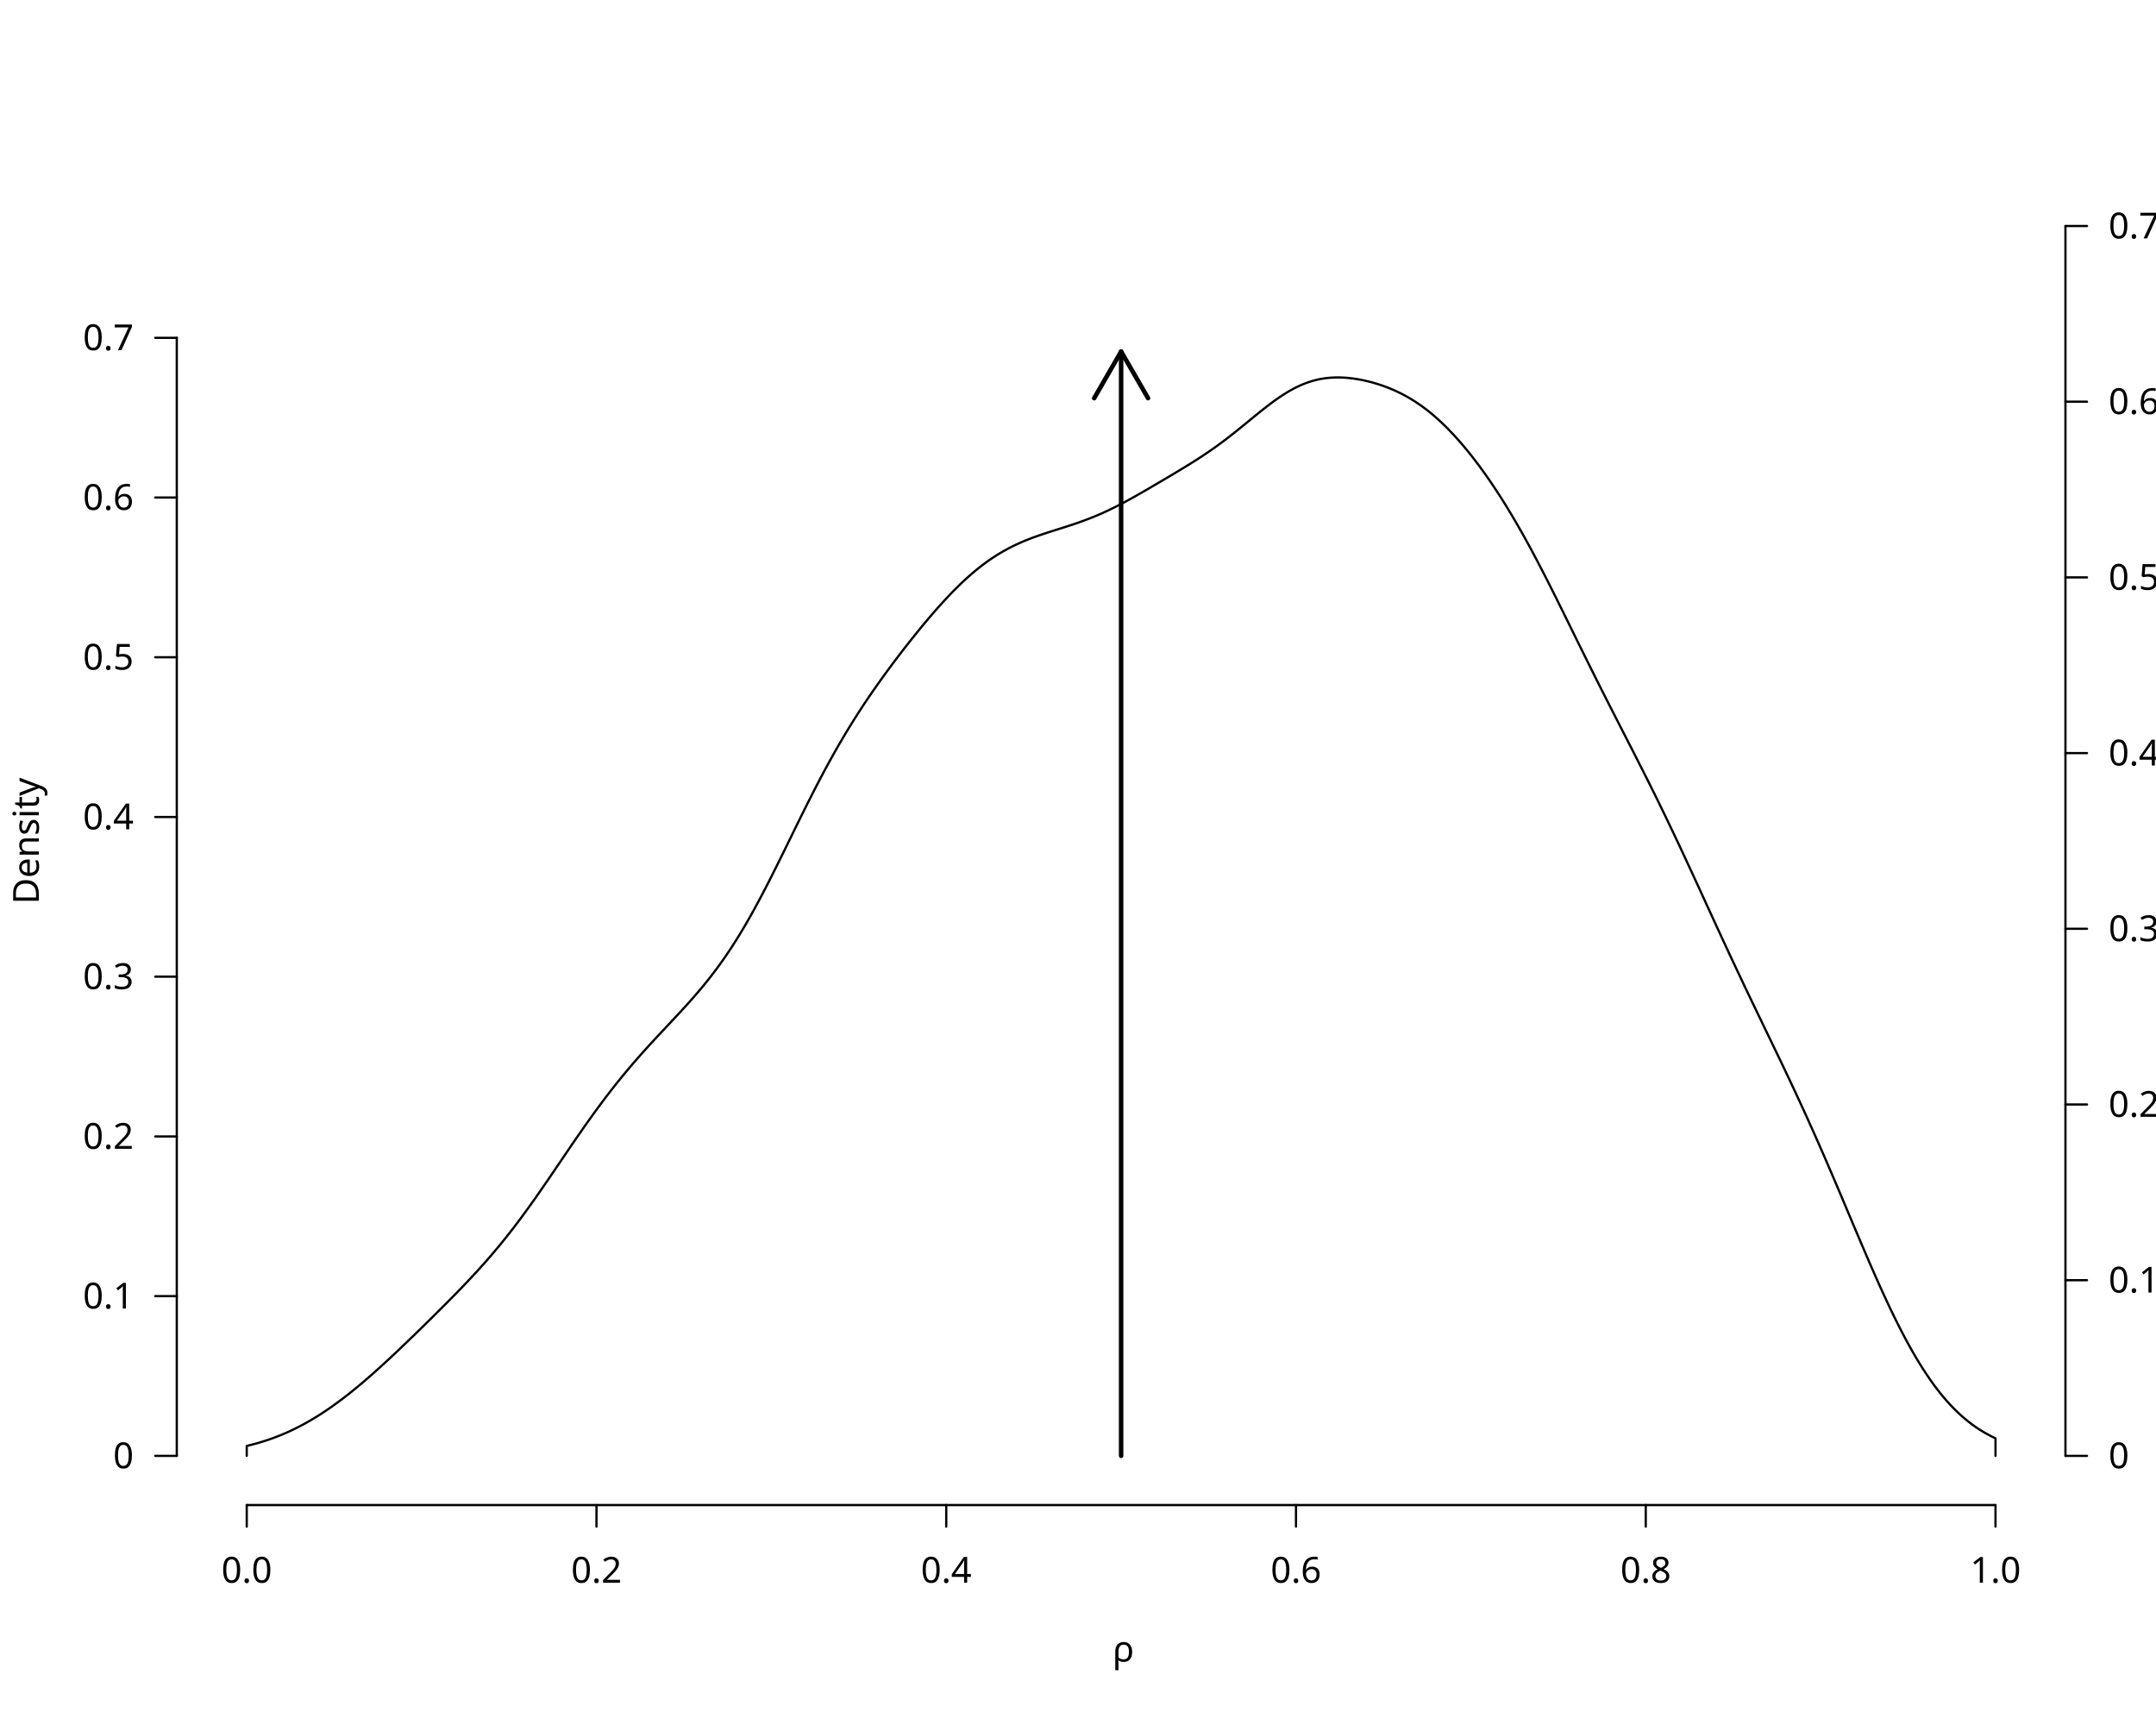
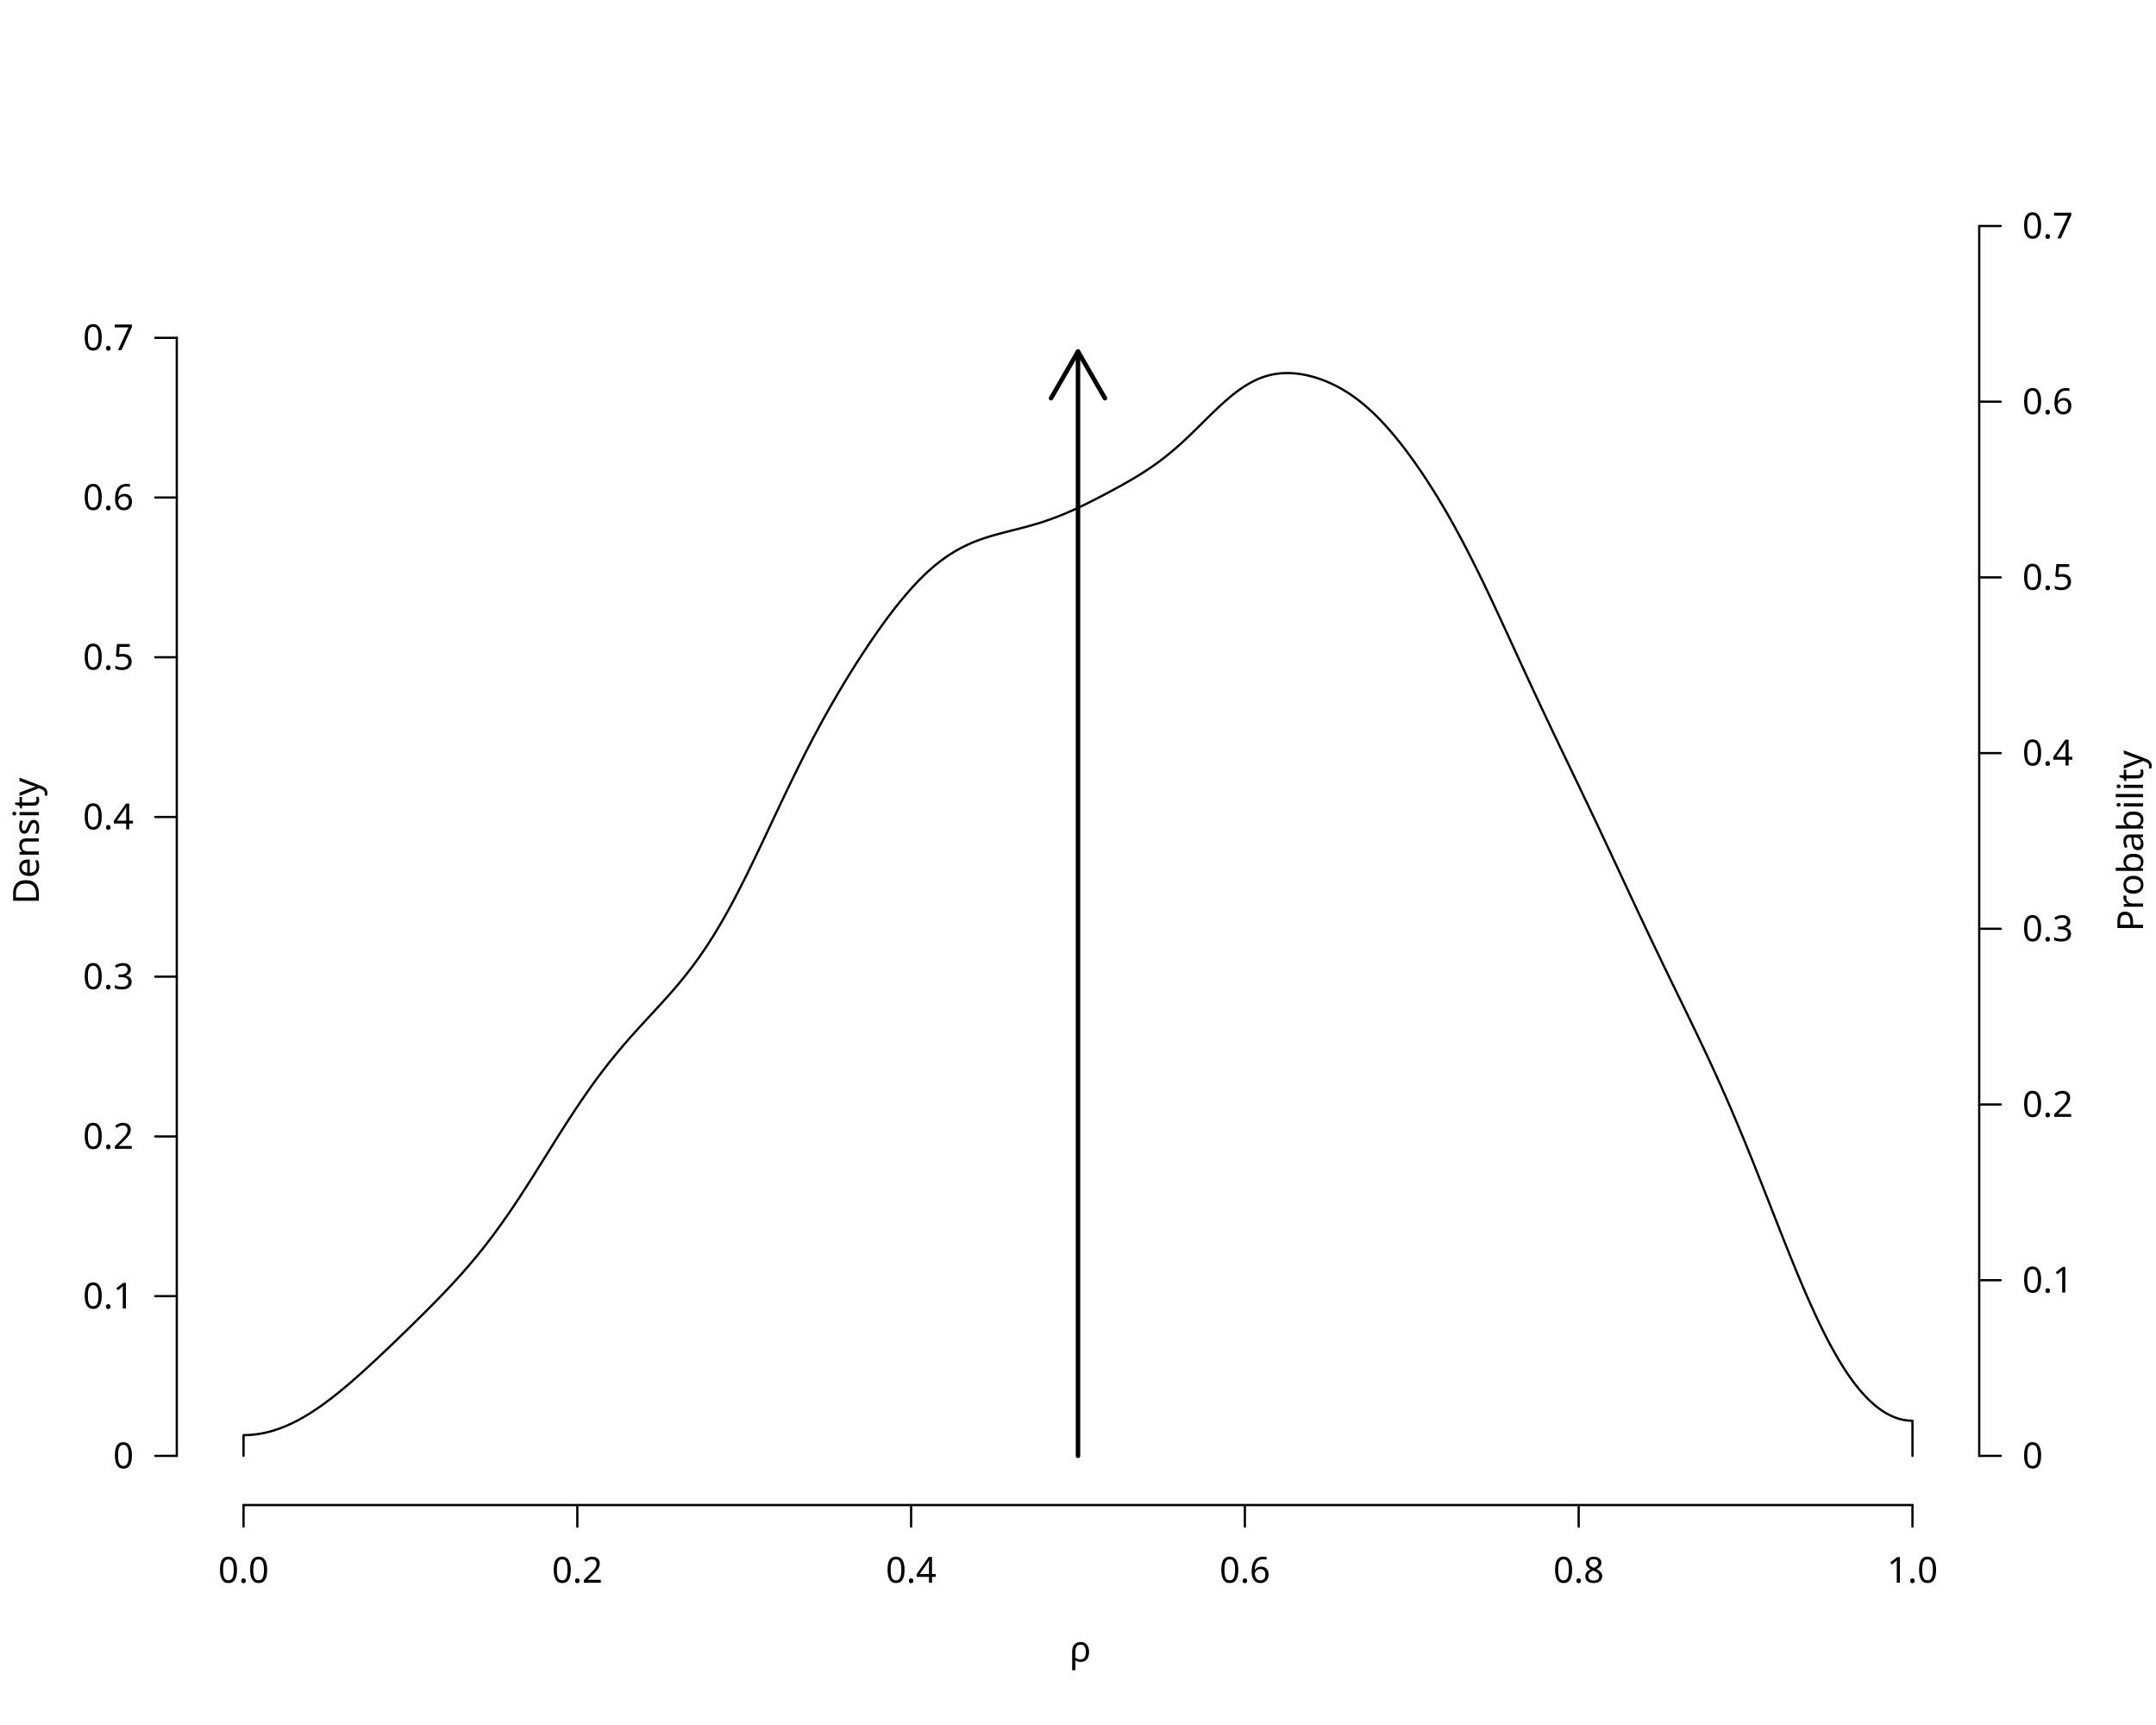
<svg xmlns="http://www.w3.org/2000/svg" class="svglite" data-engine-version="2.0" width="720.00pt" height="576.00pt" viewBox="0 0 720.00 576.00">
  <defs>
    <style type="text/css">
    .svglite line, .svglite polyline, .svglite polygon, .svglite path, .svglite rect, .svglite circle {
      fill: none;
      stroke: #000000;
      stroke-linecap: round;
      stroke-linejoin: round;
      stroke-miterlimit: 10.00;
    }
  </style>
  </defs>
  <rect width="100%" height="100%" style="stroke: none; fill: #FFFFFF;" />
  <defs>
    <clipPath id="cpMC4wMHw3MjAuMDB8MC4wMHw1NzYuMDA=">
      <rect x="0.00" y="0.00" width="720.00" height="576.00" />
    </clipPath>
  </defs>
  <g clip-path="url(#cpMC4wMHw3MjAuMDB8MC4wMHw1NzYuMDA=)">
-     <text x="371.50" y="554.83" style="font-size: 12.00px; font-family: sans;" textLength="5.80px" lengthAdjust="spacingAndGlyphs">ρ</text>
+     <text x="357.10" y="554.83" style="font-size: 12.00px; font-family: sans;" textLength="5.80px" lengthAdjust="spacingAndGlyphs">ρ</text>
    <text transform="translate(12.96,280.80) rotate(-90)" text-anchor="middle" style="font-size: 12.00px; font-family: sans;" textLength="40.02px" lengthAdjust="spacingAndGlyphs">Density</text>
-     <line x1="82.40" y1="502.56" x2="666.40" y2="502.56" style="stroke-width: 0.75;" />
-     <line x1="82.40" y1="502.56" x2="82.40" y2="509.76" style="stroke-width: 0.75;" />
-     <line x1="199.20" y1="502.56" x2="199.20" y2="509.76" style="stroke-width: 0.75;" />
-     <line x1="316.00" y1="502.56" x2="316.00" y2="509.76" style="stroke-width: 0.75;" />
-     <line x1="432.80" y1="502.56" x2="432.80" y2="509.76" style="stroke-width: 0.75;" />
-     <line x1="549.60" y1="502.56" x2="549.60" y2="509.76" style="stroke-width: 0.75;" />
-     <line x1="666.40" y1="502.56" x2="666.40" y2="509.76" style="stroke-width: 0.75;" />
-     <text x="82.40" y="528.48" text-anchor="middle" style="font-size: 12.00px; font-family: sans;" textLength="16.68px" lengthAdjust="spacingAndGlyphs">0.0</text>
-     <text x="199.20" y="528.48" text-anchor="middle" style="font-size: 12.00px; font-family: sans;" textLength="16.68px" lengthAdjust="spacingAndGlyphs">0.2</text>
-     <text x="316.00" y="528.48" text-anchor="middle" style="font-size: 12.00px; font-family: sans;" textLength="16.68px" lengthAdjust="spacingAndGlyphs">0.4</text>
-     <text x="432.80" y="528.48" text-anchor="middle" style="font-size: 12.00px; font-family: sans;" textLength="16.68px" lengthAdjust="spacingAndGlyphs">0.6</text>
-     <text x="549.60" y="528.48" text-anchor="middle" style="font-size: 12.00px; font-family: sans;" textLength="16.68px" lengthAdjust="spacingAndGlyphs">0.8</text>
-     <text x="666.40" y="528.48" text-anchor="middle" style="font-size: 12.00px; font-family: sans;" textLength="16.68px" lengthAdjust="spacingAndGlyphs">1.0</text>
+     <line x1="81.33" y1="502.56" x2="638.67" y2="502.56" style="stroke-width: 0.75;" />
+     <line x1="81.33" y1="502.56" x2="81.33" y2="509.76" style="stroke-width: 0.75;" />
+     <line x1="192.80" y1="502.56" x2="192.80" y2="509.76" style="stroke-width: 0.75;" />
+     <line x1="304.27" y1="502.56" x2="304.27" y2="509.76" style="stroke-width: 0.75;" />
+     <line x1="415.73" y1="502.56" x2="415.73" y2="509.76" style="stroke-width: 0.75;" />
+     <line x1="527.20" y1="502.56" x2="527.20" y2="509.76" style="stroke-width: 0.75;" />
+     <line x1="638.67" y1="502.56" x2="638.67" y2="509.76" style="stroke-width: 0.75;" />
+     <text x="81.33" y="528.48" text-anchor="middle" style="font-size: 12.00px; font-family: sans;" textLength="16.68px" lengthAdjust="spacingAndGlyphs">0.0</text>
+     <text x="192.80" y="528.48" text-anchor="middle" style="font-size: 12.00px; font-family: sans;" textLength="16.68px" lengthAdjust="spacingAndGlyphs">0.2</text>
+     <text x="304.27" y="528.48" text-anchor="middle" style="font-size: 12.00px; font-family: sans;" textLength="16.68px" lengthAdjust="spacingAndGlyphs">0.4</text>
+     <text x="415.73" y="528.48" text-anchor="middle" style="font-size: 12.00px; font-family: sans;" textLength="16.68px" lengthAdjust="spacingAndGlyphs">0.6</text>
+     <text x="527.20" y="528.48" text-anchor="middle" style="font-size: 12.00px; font-family: sans;" textLength="16.68px" lengthAdjust="spacingAndGlyphs">0.8</text>
+     <text x="638.67" y="528.48" text-anchor="middle" style="font-size: 12.00px; font-family: sans;" textLength="16.68px" lengthAdjust="spacingAndGlyphs">1.0</text>
    <line x1="59.04" y1="486.13" x2="59.04" y2="112.80" style="stroke-width: 0.75;" />
    <line x1="59.04" y1="486.13" x2="51.84" y2="486.13" style="stroke-width: 0.75;" />
    <line x1="59.04" y1="432.80" x2="51.84" y2="432.80" style="stroke-width: 0.75;" />
    <line x1="59.04" y1="379.47" x2="51.84" y2="379.47" style="stroke-width: 0.75;" />
    <line x1="59.04" y1="326.13" x2="51.84" y2="326.13" style="stroke-width: 0.75;" />
    <line x1="59.04" y1="272.80" x2="51.84" y2="272.80" style="stroke-width: 0.75;" />
    <line x1="59.04" y1="219.47" x2="51.84" y2="219.47" style="stroke-width: 0.75;" />
    <line x1="59.04" y1="166.13" x2="51.84" y2="166.13" style="stroke-width: 0.75;" />
    <line x1="59.04" y1="112.80" x2="51.84" y2="112.80" style="stroke-width: 0.75;" />
    <text x="44.64" y="490.26" text-anchor="end" style="font-size: 12.00px; font-family: sans;" textLength="6.67px" lengthAdjust="spacingAndGlyphs">0</text>
    <text x="44.64" y="436.93" text-anchor="end" style="font-size: 12.00px; font-family: sans;" textLength="16.68px" lengthAdjust="spacingAndGlyphs">0.1</text>
    <text x="44.64" y="383.60" text-anchor="end" style="font-size: 12.00px; font-family: sans;" textLength="16.68px" lengthAdjust="spacingAndGlyphs">0.2</text>
    <text x="44.64" y="330.26" text-anchor="end" style="font-size: 12.00px; font-family: sans;" textLength="16.68px" lengthAdjust="spacingAndGlyphs">0.3</text>
    <text x="44.64" y="276.93" text-anchor="end" style="font-size: 12.00px; font-family: sans;" textLength="16.68px" lengthAdjust="spacingAndGlyphs">0.4</text>
    <text x="44.64" y="223.60" text-anchor="end" style="font-size: 12.00px; font-family: sans;" textLength="16.68px" lengthAdjust="spacingAndGlyphs">0.5</text>
    <text x="44.64" y="170.26" text-anchor="end" style="font-size: 12.00px; font-family: sans;" textLength="16.68px" lengthAdjust="spacingAndGlyphs">0.6</text>
    <text x="44.64" y="116.93" text-anchor="end" style="font-size: 12.00px; font-family: sans;" textLength="16.68px" lengthAdjust="spacingAndGlyphs">0.7</text>
-     <line x1="689.76" y1="486.13" x2="689.76" y2="75.47" style="stroke-width: 0.75;" />
-     <line x1="689.76" y1="486.13" x2="696.96" y2="486.13" style="stroke-width: 0.75;" />
-     <line x1="689.76" y1="427.47" x2="696.96" y2="427.47" style="stroke-width: 0.75;" />
-     <line x1="689.76" y1="368.80" x2="696.96" y2="368.80" style="stroke-width: 0.75;" />
-     <line x1="689.76" y1="310.13" x2="696.96" y2="310.13" style="stroke-width: 0.75;" />
-     <line x1="689.76" y1="251.47" x2="696.96" y2="251.47" style="stroke-width: 0.75;" />
-     <line x1="689.76" y1="192.80" x2="696.96" y2="192.80" style="stroke-width: 0.75;" />
-     <line x1="689.76" y1="134.13" x2="696.96" y2="134.13" style="stroke-width: 0.75;" />
-     <line x1="689.76" y1="75.47" x2="696.96" y2="75.47" style="stroke-width: 0.75;" />
-     <text x="704.16" y="490.26" style="font-size: 12.00px; font-family: sans;" textLength="6.67px" lengthAdjust="spacingAndGlyphs">0</text>
-     <text x="704.16" y="431.60" style="font-size: 12.00px; font-family: sans;" textLength="16.68px" lengthAdjust="spacingAndGlyphs">0.1</text>
-     <text x="704.16" y="372.93" style="font-size: 12.00px; font-family: sans;" textLength="16.68px" lengthAdjust="spacingAndGlyphs">0.2</text>
-     <text x="704.16" y="314.26" style="font-size: 12.00px; font-family: sans;" textLength="16.68px" lengthAdjust="spacingAndGlyphs">0.3</text>
-     <text x="704.16" y="255.60" style="font-size: 12.00px; font-family: sans;" textLength="16.68px" lengthAdjust="spacingAndGlyphs">0.4</text>
-     <text x="704.16" y="196.93" style="font-size: 12.00px; font-family: sans;" textLength="16.68px" lengthAdjust="spacingAndGlyphs">0.5</text>
-     <text x="704.16" y="138.26" style="font-size: 12.00px; font-family: sans;" textLength="16.68px" lengthAdjust="spacingAndGlyphs">0.6</text>
-     <text x="704.16" y="79.60" style="font-size: 12.00px; font-family: sans;" textLength="16.68px" lengthAdjust="spacingAndGlyphs">0.7</text>
-     <text transform="translate(744.48,280.80) rotate(-90)" text-anchor="middle" style="font-size: 12.00px; font-family: sans;" textLength="56.03px" lengthAdjust="spacingAndGlyphs">Probability</text>
+     <line x1="660.96" y1="486.13" x2="660.96" y2="75.47" style="stroke-width: 0.75;" />
+     <line x1="660.96" y1="486.13" x2="668.16" y2="486.13" style="stroke-width: 0.75;" />
+     <line x1="660.96" y1="427.47" x2="668.16" y2="427.47" style="stroke-width: 0.75;" />
+     <line x1="660.96" y1="368.80" x2="668.16" y2="368.80" style="stroke-width: 0.75;" />
+     <line x1="660.96" y1="310.13" x2="668.16" y2="310.13" style="stroke-width: 0.75;" />
+     <line x1="660.96" y1="251.47" x2="668.16" y2="251.47" style="stroke-width: 0.75;" />
+     <line x1="660.96" y1="192.80" x2="668.16" y2="192.80" style="stroke-width: 0.75;" />
+     <line x1="660.96" y1="134.13" x2="668.16" y2="134.13" style="stroke-width: 0.75;" />
+     <line x1="660.96" y1="75.47" x2="668.16" y2="75.47" style="stroke-width: 0.75;" />
+     <text x="675.36" y="490.26" style="font-size: 12.00px; font-family: sans;" textLength="6.67px" lengthAdjust="spacingAndGlyphs">0</text>
+     <text x="675.36" y="431.60" style="font-size: 12.00px; font-family: sans;" textLength="16.68px" lengthAdjust="spacingAndGlyphs">0.1</text>
+     <text x="675.36" y="372.93" style="font-size: 12.00px; font-family: sans;" textLength="16.68px" lengthAdjust="spacingAndGlyphs">0.2</text>
+     <text x="675.36" y="314.26" style="font-size: 12.00px; font-family: sans;" textLength="16.68px" lengthAdjust="spacingAndGlyphs">0.3</text>
+     <text x="675.36" y="255.60" style="font-size: 12.00px; font-family: sans;" textLength="16.68px" lengthAdjust="spacingAndGlyphs">0.4</text>
+     <text x="675.36" y="196.93" style="font-size: 12.00px; font-family: sans;" textLength="16.68px" lengthAdjust="spacingAndGlyphs">0.5</text>
+     <text x="675.36" y="138.26" style="font-size: 12.00px; font-family: sans;" textLength="16.68px" lengthAdjust="spacingAndGlyphs">0.6</text>
+     <text x="675.36" y="79.60" style="font-size: 12.00px; font-family: sans;" textLength="16.68px" lengthAdjust="spacingAndGlyphs">0.7</text>
+     <text transform="translate(715.68,280.80) rotate(-90)" text-anchor="middle" style="font-size: 12.00px; font-family: sans;" textLength="56.03px" lengthAdjust="spacingAndGlyphs">Probability</text>
  </g>
  <defs>
    <clipPath id="cpNTkuMDR8Njg5Ljc2fDU5LjA0fDUwMi41Ng==">
      <rect x="59.04" y="59.04" width="630.72" height="443.52" />
    </clipPath>
  </defs>
  <g clip-path="url(#cpNTkuMDR8Njg5Ljc2fDU5LjA0fDUwMi41Ng==)">
-     <polyline points="82.40,486.13 82.40,482.81 82.98,482.67 83.57,482.53 84.15,482.38 84.74,482.22 85.32,482.07 85.91,481.90 86.49,481.73 87.08,481.56 87.66,481.38 88.25,481.20 88.83,481.01 89.42,480.82 90.00,480.62 90.58,480.41 91.17,480.20 91.75,479.98 92.34,479.76 92.92,479.53 93.51,479.30 94.09,479.06 94.68,478.82 95.26,478.57 95.85,478.31 96.43,478.05 97.01,477.78 97.60,477.50 98.18,477.22 98.77,476.93 99.35,476.64 99.94,476.34 100.52,476.04 101.11,475.72 101.69,475.41 102.28,475.08 102.86,474.75 103.45,474.42 104.03,474.08 104.61,473.73 105.20,473.38 105.78,473.02 106.37,472.65 106.95,472.28 107.54,471.90 108.12,471.52 108.71,471.13 109.29,470.74 109.88,470.34 110.46,469.93 111.04,469.52 111.63,469.10 112.21,468.68 112.80,468.25 113.38,467.82 113.97,467.38 114.55,466.94 115.14,466.49 115.72,466.04 116.31,465.58 116.89,465.12 117.48,464.65 118.06,464.18 118.64,463.70 119.23,463.22 119.81,462.74 120.40,462.25 120.98,461.75 121.57,461.26 122.15,460.76 122.74,460.25 123.32,459.74 123.91,459.23 124.49,458.71 125.07,458.20 125.66,457.67 126.24,457.15 126.83,456.62 127.41,456.09 128.00,455.56 128.58,455.02 129.17,454.48 129.75,453.94 130.34,453.39 130.92,452.85 131.51,452.30 132.09,451.75 132.67,451.20 133.26,450.64 133.84,450.09 134.43,449.53 135.01,448.97 135.60,448.41 136.18,447.85 136.77,447.28 137.35,446.72 137.94,446.15 138.52,445.59 139.10,445.02 139.69,444.45 140.27,443.88 140.86,443.31 141.44,442.74 142.03,442.16 142.61,441.59 143.20,441.01 143.78,440.44 144.37,439.86 144.95,439.28 145.54,438.70 146.12,438.12 146.70,437.54 147.29,436.96 147.87,436.38 148.46,435.79 149.04,435.20 149.63,434.61 150.21,434.02 150.80,433.43 151.38,432.84 151.97,432.24 152.55,431.64 153.13,431.04 153.72,430.44 154.30,429.83 154.89,429.22 155.47,428.61 156.06,428.00 156.64,427.38 157.23,426.75 157.81,426.13 158.40,425.50 158.98,424.86 159.57,424.22 160.15,423.58 160.73,422.93 161.32,422.28 161.90,421.62 162.49,420.96 163.07,420.29 163.66,419.61 164.24,418.93 164.83,418.25 165.41,417.56 166.00,416.86 166.58,416.16 167.16,415.45 167.75,414.73 168.33,414.01 168.92,413.28 169.50,412.54 170.09,411.80 170.67,411.05 171.26,410.30 171.84,409.54 172.43,408.77 173.01,408.00 173.60,407.22 174.18,406.43 174.76,405.64 175.35,404.84 175.93,404.04 176.52,403.23 177.10,402.42 177.69,401.60 178.27,400.78 178.86,399.95 179.44,399.12 180.03,398.28 180.61,397.44 181.19,396.60 181.78,395.75 182.36,394.90 182.95,394.05 183.53,393.19 184.12,392.33 184.70,391.48 185.29,390.62 185.87,389.75 186.46,388.89 187.04,388.03 187.63,387.17 188.21,386.31 188.79,385.45 189.38,384.58 189.96,383.73 190.55,382.87 191.13,382.01 191.72,381.16 192.30,380.31 192.89,379.46 193.47,378.62 194.06,377.78 194.64,376.94 195.22,376.10 195.81,375.27 196.39,374.45 196.98,373.63 197.56,372.81 198.15,372.00 198.73,371.20 199.32,370.40 199.90,369.60 200.49,368.81 201.07,368.03 201.66,367.25 202.24,366.47 202.82,365.71 203.41,364.95 203.99,364.19 204.58,363.44 205.16,362.70 205.75,361.96 206.33,361.23 206.92,360.51 207.50,359.79 208.09,359.08 208.67,358.37 209.25,357.67 209.84,356.97 210.42,356.28 211.01,355.59 211.59,354.91 212.18,354.24 212.76,353.57 213.35,352.90 213.93,352.24 214.52,351.58 215.10,350.93 215.69,350.28 216.27,349.64 216.85,349.00 217.44,348.36 218.02,347.72 218.61,347.09 219.19,346.46 219.78,345.83 220.36,345.21 220.95,344.58 221.53,343.96 222.12,343.33 222.70,342.71 223.28,342.09 223.87,341.47 224.45,340.84 225.04,340.22 225.62,339.59 226.21,338.97 226.79,338.34 227.38,337.71 227.96,337.07 228.55,336.43 229.13,335.79 229.72,335.14 230.30,334.49 230.88,333.83 231.47,333.17 232.05,332.50 232.64,331.82 233.22,331.14 233.81,330.45 234.39,329.75 234.98,329.05 235.56,328.33 236.15,327.60 236.73,326.87 237.31,326.13 237.90,325.37 238.48,324.60 239.07,323.83 239.65,323.04 240.24,322.24 240.82,321.43 241.41,320.60 241.99,319.77 242.58,318.92 243.16,318.05 243.75,317.18 244.33,316.29 244.91,315.38 245.50,314.47 246.08,313.54 246.67,312.60 247.25,311.64 247.84,310.67 248.42,309.69 249.01,308.69 249.59,307.68 250.18,306.66 250.76,305.63 251.34,304.58 251.93,303.52 252.51,302.45 253.10,301.37 253.68,300.28 254.27,299.17 254.85,298.06 255.44,296.94 256.02,295.81 256.61,294.67 257.19,293.52 257.78,292.37 258.36,291.20 258.94,290.04 259.53,288.86 260.11,287.68 260.70,286.50 261.28,285.32 261.87,284.13 262.45,282.94 263.04,281.74 263.62,280.55 264.21,279.36 264.79,278.16 265.37,276.97 265.96,275.78 266.54,274.59 267.13,273.40 267.71,272.22 268.30,271.04 268.88,269.87 269.47,268.70 270.05,267.53 270.64,266.38 271.22,265.23 271.81,264.08 272.39,262.95 272.97,261.82 273.56,260.70 274.14,259.58 274.73,258.48 275.31,257.38 275.90,256.30 276.48,255.22 277.07,254.15 277.65,253.10 278.24,252.05 278.82,251.01 279.41,249.98 279.99,248.96 280.57,247.95 281.16,246.96 281.74,245.97 282.33,244.99 282.91,244.02 283.50,243.06 284.08,242.11 284.67,241.17 285.25,240.23 285.84,239.31 286.42,238.40 287.00,237.49 287.59,236.59 288.17,235.70 288.76,234.82 289.34,233.95 289.93,233.08 290.51,232.23 291.10,231.37 291.68,230.53 292.27,229.69 292.85,228.86 293.44,228.03 294.02,227.21 294.60,226.40 295.19,225.59 295.77,224.79 296.36,223.99 296.94,223.19 297.53,222.41 298.11,221.62 298.70,220.84 299.28,220.07 299.87,219.30 300.45,218.53 301.03,217.77 301.62,217.01 302.20,216.26 302.79,215.51 303.37,214.77 303.96,214.03 304.54,213.29 305.13,212.56 305.71,211.83 306.30,211.11 306.88,210.39 307.47,209.67 308.05,208.96 308.63,208.26 309.22,207.56 309.80,206.87 310.39,206.18 310.97,205.49 311.56,204.81 312.14,204.14 312.73,203.47 313.31,202.81 313.90,202.16 314.48,201.51 315.06,200.87 315.65,200.24 316.23,199.61 316.82,198.99 317.40,198.38 317.99,197.77 318.57,197.18 319.16,196.59 319.74,196.01 320.33,195.44 320.91,194.87 321.50,194.32 322.08,193.77 322.66,193.24 323.25,192.71 323.83,192.19 324.42,191.68 325.00,191.18 325.59,190.69 326.17,190.21 326.76,189.74 327.34,189.28 327.93,188.82 328.51,188.38 329.09,187.95 329.68,187.52 330.26,187.11 330.85,186.71 331.43,186.31 332.02,185.93 332.60,185.55 333.19,185.18 333.77,184.83 334.36,184.48 334.94,184.14 335.53,183.81 336.11,183.49 336.69,183.17 337.28,182.87 337.86,182.57 338.45,182.28 339.03,182.00 339.62,181.72 340.20,181.46 340.79,181.20 341.37,180.94 341.96,180.69 342.54,180.45 343.12,180.22 343.71,179.99 344.29,179.76 344.88,179.54 345.46,179.33 346.05,179.12 346.63,178.91 347.22,178.71 347.80,178.51 348.39,178.31 348.97,178.12 349.56,177.92 350.14,177.73 350.72,177.55 351.31,177.36 351.89,177.18 352.48,176.99 353.06,176.81 353.65,176.62 354.23,176.44 354.82,176.25 355.40,176.07 355.99,175.88 356.57,175.69 357.15,175.50 357.74,175.31 358.32,175.12 358.91,174.92 359.49,174.72 360.08,174.52 360.66,174.31 361.25,174.10 361.83,173.89 362.42,173.67 363.00,173.45 363.59,173.23 364.17,173.00 364.75,172.77 365.34,172.53 365.92,172.29 366.51,172.04 367.09,171.79 367.68,171.54 368.26,171.28 368.85,171.01 369.43,170.74 370.02,170.47 370.60,170.19 371.18,169.91 371.77,169.62 372.35,169.33 372.94,169.03 373.52,168.74 374.11,168.43 374.69,168.13 375.28,167.82 375.86,167.50 376.45,167.19 377.03,166.87 377.62,166.55 378.20,166.22 378.78,165.90 379.37,165.57 379.95,165.24 380.54,164.90 381.12,164.57 381.71,164.23 382.29,163.89 382.88,163.56 383.46,163.22 384.05,162.88 384.63,162.53 385.21,162.19 385.80,161.85 386.38,161.51 386.97,161.16 387.55,160.82 388.14,160.47 388.72,160.13 389.31,159.78 389.89,159.44 390.48,159.09 391.06,158.74 391.65,158.40 392.23,158.05 392.81,157.70 393.40,157.35 393.98,156.99 394.57,156.64 395.15,156.29 395.74,155.93 396.32,155.57 396.91,155.21 397.49,154.85 398.08,154.49 398.66,154.12 399.24,153.75 399.83,153.37 400.41,153.00 401.00,152.62 401.58,152.23 402.17,151.84 402.75,151.45 403.34,151.06 403.92,150.66 404.51,150.25 405.09,149.84 405.68,149.43 406.26,149.01 406.84,148.59 407.43,148.16 408.01,147.73 408.60,147.29 409.18,146.85 409.77,146.40 410.35,145.95 410.94,145.50 411.52,145.04 412.11,144.58 412.69,144.11 413.27,143.64 413.86,143.17 414.44,142.70 415.03,142.22 415.61,141.74 416.20,141.27 416.78,140.79 417.37,140.31 417.95,139.83 418.54,139.35 419.12,138.87 419.71,138.40 420.29,137.92 420.87,137.45 421.46,136.99 422.04,136.52 422.63,136.07 423.21,135.61 423.80,135.17 424.38,134.72 424.97,134.29 425.55,133.86 426.14,133.45 426.72,133.03 427.30,132.63 427.89,132.24 428.47,131.86 429.06,131.49 429.64,131.13 430.23,130.77 430.81,130.43 431.40,130.11 431.98,129.79 432.57,129.49 433.15,129.20 433.74,128.92 434.32,128.66 434.90,128.40 435.49,128.17 436.07,127.94 436.66,127.73 437.24,127.53 437.83,127.34 438.41,127.17 439.00,127.01 439.58,126.86 440.17,126.72 440.75,126.60 441.33,126.49 441.92,126.40 442.50,126.31 443.09,126.24 443.67,126.18 444.26,126.13 444.84,126.09 445.43,126.06 446.01,126.04 446.60,126.03 447.18,126.04 447.77,126.05 448.35,126.07 448.93,126.10 449.52,126.14 450.10,126.19 450.69,126.25 451.27,126.32 451.86,126.39 452.44,126.47 453.03,126.57 453.61,126.66 454.20,126.77 454.78,126.88 455.36,127.00 455.95,127.13 456.53,127.27 457.12,127.41 457.70,127.56 458.29,127.71 458.87,127.88 459.46,128.05 460.04,128.23 460.63,128.41 461.21,128.61 461.80,128.81 462.38,129.02 462.96,129.24 463.55,129.46 464.13,129.70 464.72,129.94 465.30,130.19 465.89,130.45 466.47,130.71 467.06,130.99 467.64,131.28 468.23,131.58 468.81,131.88 469.39,132.20 469.98,132.52 470.56,132.86 471.15,133.21 471.73,133.56 472.32,133.93 472.90,134.31 473.49,134.70 474.07,135.10 474.66,135.51 475.24,135.93 475.83,136.37 476.41,136.81 476.99,137.27 477.58,137.74 478.16,138.22 478.75,138.71 479.33,139.22 479.92,139.74 480.50,140.27 481.09,140.80 481.67,141.35 482.26,141.92 482.84,142.49 483.43,143.08 484.01,143.68 484.59,144.28 485.18,144.90 485.76,145.54 486.35,146.18 486.93,146.83 487.52,147.50 488.10,148.17 488.69,148.86 489.27,149.56 489.86,150.26 490.44,150.98 491.02,151.71 491.61,152.45 492.19,153.20 492.78,153.97 493.36,154.74 493.95,155.52 494.53,156.31 495.12,157.12 495.70,157.93 496.29,158.75 496.87,159.59 497.46,160.43 498.04,161.29 498.62,162.16 499.21,163.03 499.79,163.92 500.38,164.82 500.96,165.72 501.55,166.64 502.13,167.57 502.72,168.50 503.30,169.45 503.89,170.41 504.47,171.38 505.05,172.36 505.64,173.35 506.22,174.35 506.81,175.36 507.39,176.38 507.98,177.41 508.56,178.44 509.15,179.49 509.73,180.55 510.32,181.62 510.90,182.69 511.49,183.77 512.07,184.86 512.65,185.96 513.24,187.07 513.82,188.19 514.41,189.31 514.99,190.44 515.58,191.57 516.16,192.71 516.75,193.86 517.33,195.01 517.92,196.17 518.50,197.34 519.08,198.50 519.67,199.67 520.25,200.85 520.84,202.03 521.42,203.21 522.01,204.39 522.59,205.57 523.18,206.76 523.76,207.95 524.35,209.14 524.93,210.32 525.52,211.51 526.10,212.70 526.68,213.89 527.27,215.08 527.85,216.26 528.44,217.45 529.02,218.63 529.61,219.81 530.19,220.99 530.78,222.17 531.36,223.34 531.95,224.51 532.53,225.68 533.11,226.85 533.70,228.02 534.28,229.18 534.87,230.34 535.45,231.50 536.04,232.65 536.62,233.80 537.21,234.96 537.79,236.10 538.38,237.25 538.96,238.40 539.55,239.54 540.13,240.68 540.71,241.82 541.30,242.97 541.88,244.11 542.47,245.25 543.05,246.39 543.64,247.53 544.22,248.67 544.81,249.81 545.39,250.95 545.98,252.10 546.56,253.25 547.14,254.40 547.73,255.55 548.31,256.70 548.90,257.86 549.48,259.02 550.07,260.18 550.65,261.35 551.24,262.52 551.82,263.70 552.41,264.87 552.99,266.06 553.58,267.24 554.16,268.44 554.74,269.63 555.33,270.83 555.91,272.04 556.50,273.25 557.08,274.47 557.67,275.69 558.25,276.91 558.84,278.14 559.42,279.37 560.01,280.61 560.59,281.85 561.17,283.09 561.76,284.34 562.34,285.59 562.93,286.85 563.51,288.11 564.10,289.37 564.68,290.63 565.27,291.90 565.85,293.17 566.44,294.44 567.02,295.71 567.61,296.98 568.19,298.25 568.77,299.53 569.36,300.80 569.94,302.08 570.53,303.35 571.11,304.62 571.70,305.90 572.28,307.17 572.87,308.44 573.45,309.71 574.04,310.98 574.62,312.24 575.20,313.51 575.79,314.77 576.37,316.03 576.96,317.28 577.54,318.54 578.13,319.79 578.71,321.04 579.30,322.28 579.88,323.53 580.47,324.77 581.05,326.00 581.64,327.24 582.22,328.47 582.80,329.70 583.39,330.93 583.97,332.15 584.56,333.37 585.14,334.59 585.73,335.81 586.31,337.02 586.90,338.24 587.48,339.45 588.07,340.66 588.65,341.88 589.23,343.09 589.82,344.30 590.40,345.51 590.99,346.72 591.57,347.93 592.16,349.14 592.74,350.35 593.33,351.57 593.91,352.79 594.50,354.01 595.08,355.23 595.67,356.45 596.25,357.68 596.83,358.91 597.42,360.14 598.00,361.38 598.59,362.63 599.17,363.87 599.76,365.13 600.34,366.38 600.93,367.64 601.51,368.91 602.10,370.18 602.68,371.46 603.26,372.74 603.85,374.03 604.43,375.33 605.02,376.63 605.60,377.93 606.19,379.25 606.77,380.56 607.36,381.89 607.94,383.22 608.53,384.55 609.11,385.89 609.70,387.24 610.28,388.59 610.86,389.95 611.45,391.31 612.03,392.67 612.62,394.04 613.20,395.41 613.79,396.79 614.37,398.16 614.96,399.54 615.54,400.93 616.13,402.31 616.71,403.70 617.29,405.08 617.88,406.47 618.46,407.85 619.05,409.24 619.63,410.62 620.22,412.00 620.80,413.38 621.39,414.76 621.97,416.13 622.56,417.50 623.14,418.86 623.73,420.22 624.31,421.57 624.89,422.92 625.48,424.25 626.06,425.58 626.65,426.90 627.23,428.21 627.82,429.52 628.40,430.81 628.99,432.09 629.57,433.35 630.16,434.61 630.74,435.86 631.32,437.09 631.91,438.30 632.49,439.51 633.08,440.70 633.66,441.87 634.25,443.03 634.83,444.18 635.42,445.30 636.00,446.41 636.59,447.51 637.17,448.59 637.76,449.65 638.34,450.69 638.92,451.71 639.51,452.72 640.09,453.71 640.68,454.68 641.26,455.63 641.85,456.56 642.43,457.48 643.02,458.38 643.60,459.25 644.19,460.11 644.77,460.95 645.35,461.77 645.94,462.58 646.52,463.36 647.11,464.12 647.69,464.87 648.28,465.60 648.86,466.31 649.45,467.00 650.03,467.67 650.62,468.33 651.20,468.97 651.79,469.59 652.37,470.19 652.95,470.78 653.54,471.35 654.12,471.91 654.71,472.45 655.29,472.97 655.88,473.48 656.46,473.97 657.05,474.45 657.63,474.91 658.22,475.36 658.80,475.79 659.38,476.21 659.97,476.62 660.55,477.01 661.14,477.39 661.72,477.75 662.31,478.11 662.89,478.45 663.48,478.79 664.06,479.10 664.65,479.41 665.23,479.71 665.82,479.99 666.40,480.27 666.40,486.13 " style="stroke-width: 0.75;" />
-     <line x1="374.40" y1="486.13" x2="374.40" y2="117.38" style="stroke-width: 1.50;" />
-     <polyline points="383.40,132.96 374.40,117.38 365.40,132.96 " style="stroke-width: 1.50;" />
+     <polyline points="81.33,486.13 81.33,479.21 81.89,479.21 82.45,479.19 83.01,479.17 83.56,479.13 84.12,479.09 84.68,479.04 85.24,478.97 85.80,478.90 86.35,478.82 86.91,478.73 87.47,478.63 88.03,478.52 88.59,478.40 89.14,478.27 89.70,478.13 90.26,477.99 90.82,477.83 91.38,477.66 91.93,477.49 92.49,477.30 93.05,477.11 93.61,476.91 94.16,476.70 94.72,476.48 95.28,476.25 95.84,476.01 96.40,475.76 96.95,475.51 97.51,475.25 98.07,474.98 98.63,474.70 99.19,474.41 99.74,474.11 100.30,473.81 100.86,473.50 101.42,473.18 101.98,472.85 102.53,472.52 103.09,472.18 103.65,471.83 104.21,471.47 104.76,471.11 105.32,470.74 105.88,470.37 106.44,469.98 107.00,469.60 107.55,469.20 108.11,468.80 108.67,468.39 109.23,467.98 109.79,467.56 110.34,467.14 110.90,466.71 111.46,466.27 112.02,465.83 112.58,465.39 113.13,464.94 113.69,464.48 114.25,464.02 114.81,463.56 115.36,463.09 115.92,462.62 116.48,462.15 117.04,461.67 117.60,461.19 118.15,460.70 118.71,460.21 119.27,459.72 119.83,459.22 120.39,458.72 120.94,458.22 121.50,457.72 122.06,457.21 122.62,456.70 123.18,456.19 123.73,455.68 124.29,455.16 124.85,454.65 125.41,454.13 125.96,453.61 126.52,453.08 127.08,452.56 127.64,452.03 128.20,451.50 128.75,450.98 129.31,450.45 129.87,449.91 130.43,449.38 130.99,448.85 131.54,448.31 132.10,447.78 132.66,447.24 133.22,446.70 133.78,446.16 134.33,445.62 134.89,445.08 135.45,444.54 136.01,443.99 136.56,443.45 137.12,442.91 137.68,442.36 138.24,441.81 138.80,441.26 139.35,440.71 139.91,440.16 140.47,439.61 141.03,439.06 141.59,438.50 142.14,437.95 142.70,437.39 143.26,436.83 143.82,436.27 144.38,435.70 144.93,435.14 145.49,434.57 146.05,434.00 146.61,433.43 147.16,432.85 147.72,432.27 148.28,431.69 148.84,431.11 149.40,430.52 149.95,429.93 150.51,429.33 151.07,428.73 151.63,428.13 152.19,427.52 152.74,426.91 153.30,426.29 153.86,425.67 154.42,425.05 154.97,424.42 155.53,423.78 156.09,423.14 156.65,422.49 157.21,421.84 157.76,421.18 158.32,420.51 158.88,419.84 159.44,419.16 160.00,418.48 160.55,417.78 161.11,417.09 161.67,416.38 162.23,415.67 162.79,414.95 163.34,414.22 163.90,413.49 164.46,412.75 165.02,412.00 165.57,411.24 166.13,410.48 166.69,409.71 167.25,408.94 167.81,408.15 168.36,407.36 168.92,406.57 169.48,405.76 170.04,404.95 170.60,404.13 171.15,403.31 171.71,402.48 172.27,401.65 172.83,400.80 173.39,399.96 173.94,399.11 174.50,398.25 175.06,397.39 175.62,396.52 176.17,395.65 176.73,394.78 177.29,393.90 177.85,393.02 178.41,392.14 178.96,391.25 179.52,390.36 180.08,389.47 180.64,388.58 181.20,387.69 181.75,386.80 182.31,385.90 182.87,385.01 183.43,384.11 183.99,383.22 184.54,382.33 185.10,381.44 185.66,380.55 186.22,379.67 186.77,378.78 187.33,377.90 187.89,377.03 188.45,376.15 189.01,375.28 189.56,374.42 190.12,373.56 190.68,372.70 191.24,371.85 191.80,371.00 192.35,370.16 192.91,369.33 193.47,368.50 194.03,367.67 194.59,366.86 195.14,366.05 195.70,365.24 196.26,364.45 196.82,363.66 197.37,362.87 197.93,362.09 198.49,361.33 199.05,360.56 199.61,359.81 200.16,359.06 200.72,358.32 201.28,357.58 201.84,356.86 202.40,356.14 202.95,355.42 203.51,354.72 204.07,354.02 204.63,353.33 205.19,352.64 205.74,351.96 206.30,351.29 206.86,350.62 207.42,349.96 207.97,349.30 208.53,348.65 209.09,348.01 209.65,347.37 210.21,346.73 210.76,346.10 211.32,345.48 211.88,344.85 212.44,344.23 213.00,343.62 213.55,343.00 214.11,342.39 214.67,341.78 215.23,341.18 215.79,340.57 216.34,339.97 216.90,339.37 217.46,338.76 218.02,338.16 218.57,337.56 219.13,336.95 219.69,336.34 220.25,335.74 220.81,335.13 221.36,334.51 221.92,333.90 222.48,333.28 223.04,332.65 223.60,332.02 224.15,331.39 224.71,330.75 225.27,330.11 225.83,329.45 226.39,328.80 226.94,328.13 227.50,327.45 228.06,326.77 228.62,326.08 229.17,325.38 229.73,324.67 230.29,323.95 230.85,323.22 231.41,322.48 231.96,321.73 232.52,320.97 233.08,320.20 233.64,319.41 234.20,318.61 234.75,317.80 235.31,316.98 235.87,316.15 236.43,315.30 236.98,314.44 237.54,313.56 238.10,312.68 238.66,311.77 239.22,310.86 239.77,309.93 240.33,308.99 240.89,308.04 241.45,307.07 242.01,306.09 242.56,305.10 243.12,304.10 243.68,303.08 244.24,302.05 244.80,301.01 245.35,299.96 245.91,298.90 246.47,297.82 247.03,296.74 247.58,295.65 248.14,294.54 248.70,293.43 249.26,292.31 249.82,291.18 250.37,290.04 250.93,288.90 251.49,287.75 252.05,286.60 252.61,285.43 253.16,284.27 253.72,283.10 254.28,281.92 254.84,280.75 255.40,279.57 255.95,278.38 256.51,277.20 257.07,276.02 257.63,274.83 258.18,273.65 258.74,272.47 259.30,271.28 259.86,270.10 260.42,268.92 260.97,267.75 261.53,266.58 262.09,265.41 262.65,264.24 263.21,263.08 263.76,261.93 264.32,260.78 264.88,259.63 265.44,258.49 266.00,257.36 266.55,256.23 267.11,255.11 267.67,254.00 268.23,252.89 268.78,251.79 269.34,250.69 269.90,249.61 270.46,248.53 271.02,247.46 271.57,246.40 272.13,245.34 272.69,244.30 273.25,243.26 273.81,242.22 274.36,241.20 274.92,240.18 275.48,239.17 276.04,238.17 276.60,237.18 277.15,236.19 277.71,235.21 278.27,234.24 278.83,233.27 279.38,232.31 279.94,231.36 280.50,230.42 281.06,229.48 281.62,228.55 282.17,227.63 282.73,226.71 283.29,225.80 283.85,224.90 284.41,224.00 284.96,223.11 285.52,222.23 286.08,221.35 286.64,220.48 287.20,219.61 287.75,218.75 288.31,217.90 288.87,217.05 289.43,216.21 289.98,215.38 290.54,214.55 291.10,213.73 291.66,212.91 292.22,212.11 292.77,211.31 293.33,210.51 293.89,209.73 294.45,208.95 295.01,208.17 295.56,207.41 296.12,206.65 296.68,205.90 297.24,205.16 297.80,204.43 298.35,203.70 298.91,202.99 299.47,202.28 300.03,201.58 300.58,200.89 301.14,200.21 301.70,199.54 302.26,198.87 302.82,198.22 303.37,197.58 303.93,196.95 304.49,196.32 305.05,195.71 305.61,195.11 306.16,194.52 306.72,193.94 307.28,193.37 307.84,192.82 308.40,192.27 308.95,191.73 309.51,191.21 310.07,190.70 310.63,190.20 311.18,189.71 311.74,189.23 312.30,188.76 312.86,188.31 313.42,187.87 313.97,187.43 314.53,187.01 315.09,186.61 315.65,186.21 316.21,185.82 316.76,185.45 317.32,185.08 317.88,184.73 318.44,184.39 318.99,184.05 319.55,183.73 320.11,183.42 320.67,183.12 321.23,182.82 321.78,182.54 322.34,182.27 322.90,182.00 323.46,181.75 324.02,181.50 324.57,181.26 325.13,181.03 325.69,180.80 326.25,180.59 326.81,180.38 327.36,180.17 327.92,179.98 328.48,179.78 329.04,179.60 329.59,179.42 330.15,179.24 330.71,179.07 331.27,178.91 331.83,178.75 332.38,178.59 332.94,178.43 333.50,178.28 334.06,178.13 334.62,177.98 335.17,177.84 335.73,177.69 336.29,177.55 336.85,177.41 337.41,177.27 337.96,177.13 338.52,176.98 339.08,176.84 339.64,176.70 340.19,176.56 340.75,176.42 341.31,176.27 341.87,176.12 342.43,175.98 342.98,175.83 343.54,175.67 344.10,175.52 344.66,175.36 345.22,175.20 345.77,175.03 346.33,174.87 346.89,174.70 347.45,174.52 348.01,174.34 348.56,174.16 349.12,173.98 349.68,173.79 350.24,173.59 350.79,173.40 351.35,173.20 351.91,172.99 352.47,172.78 353.03,172.57 353.58,172.35 354.14,172.13 354.70,171.90 355.26,171.67 355.82,171.44 356.37,171.20 356.93,170.96 357.49,170.71 358.05,170.47 358.61,170.21 359.16,169.96 359.72,169.70 360.28,169.44 360.84,169.18 361.39,168.91 361.95,168.64 362.51,168.37 363.07,168.09 363.63,167.81 364.18,167.54 364.74,167.25 365.30,166.97 365.86,166.69 366.42,166.40 366.97,166.11 367.53,165.82 368.09,165.53 368.65,165.24 369.21,164.94 369.76,164.65 370.32,164.35 370.88,164.05 371.44,163.75 371.99,163.45 372.55,163.15 373.11,162.84 373.67,162.53 374.23,162.23 374.78,161.92 375.34,161.60 375.90,161.29 376.46,160.97 377.02,160.65 377.57,160.33 378.13,160.00 378.69,159.67 379.25,159.34 379.81,159.00 380.36,158.66 380.92,158.31 381.48,157.96 382.04,157.61 382.59,157.25 383.15,156.88 383.71,156.51 384.27,156.13 384.83,155.75 385.38,155.36 385.94,154.96 386.50,154.56 387.06,154.15 387.62,153.73 388.17,153.31 388.73,152.88 389.29,152.44 389.85,151.99 390.41,151.54 390.96,151.08 391.52,150.61 392.08,150.14 392.64,149.66 393.19,149.17 393.75,148.67 394.31,148.17 394.87,147.66 395.43,147.15 395.98,146.63 396.54,146.10 397.10,145.57 397.66,145.04 398.22,144.50 398.77,143.96 399.33,143.41 399.89,142.87 400.45,142.32 401.01,141.77 401.56,141.21 402.12,140.66 402.68,140.11 403.24,139.56 403.79,139.01 404.35,138.47 404.91,137.92 405.47,137.38 406.03,136.85 406.58,136.32 407.14,135.80 407.70,135.28 408.26,134.77 408.82,134.27 409.37,133.77 409.93,133.29 410.49,132.81 411.05,132.35 411.60,131.89 412.16,131.45 412.72,131.02 413.28,130.60 413.84,130.19 414.39,129.80 414.95,129.42 415.51,129.05 416.07,128.70 416.63,128.36 417.18,128.04 417.74,127.73 418.30,127.43 418.86,127.15 419.42,126.89 419.97,126.64 420.53,126.40 421.09,126.18 421.65,125.97 422.20,125.78 422.76,125.61 423.32,125.45 423.88,125.30 424.44,125.16 424.99,125.04 425.55,124.94 426.11,124.85 426.67,124.77 427.23,124.71 427.78,124.65 428.34,124.61 428.90,124.59 429.46,124.57 430.02,124.57 430.57,124.58 431.13,124.60 431.69,124.63 432.25,124.67 432.80,124.72 433.36,124.79 433.92,124.86 434.48,124.94 435.04,125.04 435.59,125.14 436.15,125.25 436.71,125.37 437.27,125.51 437.83,125.65 438.38,125.80 438.94,125.96 439.50,126.12 440.06,126.30 440.62,126.49 441.17,126.69 441.73,126.89 442.29,127.10 442.85,127.33 443.40,127.56 443.96,127.80 444.52,128.06 445.08,128.32 445.64,128.59 446.19,128.87 446.75,129.16 447.31,129.46 447.87,129.77 448.43,130.09 448.98,130.43 449.54,130.77 450.10,131.12 450.66,131.49 451.22,131.86 451.77,132.25 452.33,132.65 452.89,133.06 453.45,133.48 454.00,133.91 454.56,134.35 455.12,134.80 455.68,135.27 456.24,135.75 456.79,136.24 457.35,136.74 457.91,137.25 458.47,137.77 459.03,138.31 459.58,138.85 460.14,139.41 460.70,139.98 461.26,140.56 461.82,141.15 462.37,141.75 462.93,142.37 463.49,142.99 464.05,143.63 464.60,144.27 465.16,144.93 465.72,145.59 466.28,146.27 466.84,146.96 467.39,147.65 467.95,148.36 468.51,149.08 469.07,149.80 469.63,150.54 470.18,151.29 470.74,152.04 471.30,152.81 471.86,153.58 472.42,154.36 472.97,155.16 473.53,155.96 474.09,156.77 474.65,157.59 475.20,158.42 475.76,159.26 476.32,160.10 476.88,160.96 477.44,161.83 477.99,162.70 478.55,163.59 479.11,164.48 479.67,165.38 480.23,166.29 480.78,167.22 481.34,168.15 481.90,169.09 482.46,170.04 483.02,171.00 483.57,171.96 484.13,172.94 484.69,173.93 485.25,174.93 485.80,175.93 486.36,176.95 486.92,177.98 487.48,179.01 488.04,180.05 488.59,181.11 489.15,182.17 489.71,183.24 490.27,184.32 490.83,185.41 491.38,186.51 491.94,187.62 492.50,188.73 493.06,189.85 493.61,190.98 494.17,192.12 494.73,193.26 495.29,194.41 495.85,195.57 496.40,196.73 496.96,197.90 497.52,199.08 498.08,200.26 498.64,201.45 499.19,202.64 499.75,203.83 500.31,205.03 500.87,206.23 501.43,207.43 501.98,208.64 502.54,209.85 503.10,211.06 503.66,212.27 504.21,213.48 504.77,214.70 505.33,215.91 505.89,217.13 506.45,218.34 507.00,219.56 507.56,220.77 508.12,221.98 508.68,223.19 509.24,224.40 509.79,225.61 510.35,226.81 510.91,228.02 511.47,229.22 512.03,230.42 512.58,231.62 513.14,232.81 513.70,234.00 514.26,235.19 514.81,236.38 515.37,237.57 515.93,238.75 516.49,239.93 517.05,241.11 517.60,242.28 518.16,243.45 518.72,244.63 519.28,245.80 519.84,246.96 520.39,248.13 520.95,249.30 521.51,250.46 522.07,251.62 522.63,252.79 523.18,253.95 523.74,255.11 524.30,256.27 524.86,257.43 525.41,258.60 525.97,259.76 526.53,260.92 527.09,262.08 527.65,263.25 528.20,264.41 528.76,265.58 529.32,266.75 529.88,267.92 530.44,269.09 530.99,270.26 531.55,271.44 532.11,272.61 532.67,273.79 533.23,274.97 533.78,276.15 534.34,277.33 534.90,278.52 535.46,279.71 536.01,280.89 536.57,282.08 537.13,283.27 537.69,284.46 538.25,285.66 538.80,286.85 539.36,288.05 539.92,289.24 540.48,290.44 541.04,291.63 541.59,292.83 542.15,294.03 542.71,295.22 543.27,296.42 543.83,297.62 544.38,298.81 544.94,300.00 545.50,301.20 546.06,302.39 546.61,303.58 547.17,304.77 547.73,305.95 548.29,307.14 548.85,308.32 549.40,309.50 549.96,310.68 550.52,311.86 551.08,313.03 551.64,314.20 552.19,315.37 552.75,316.54 553.31,317.70 553.87,318.86 554.43,320.02 554.98,321.18 555.54,322.34 556.10,323.49 556.66,324.64 557.21,325.79 557.77,326.94 558.33,328.09 558.89,329.24 559.45,330.38 560.00,331.53 560.56,332.67 561.12,333.82 561.68,334.96 562.24,336.11 562.79,337.26 563.35,338.40 563.91,339.55 564.47,340.71 565.03,341.86 565.58,343.02 566.14,344.18 566.70,345.34 567.26,346.51 567.81,347.68 568.37,348.85 568.93,350.03 569.49,351.22 570.05,352.41 570.60,353.60 571.16,354.80 571.72,356.01 572.28,357.23 572.84,358.45 573.39,359.67 573.95,360.91 574.51,362.15 575.07,363.40 575.62,364.66 576.18,365.92 576.74,367.20 577.30,368.48 577.86,369.77 578.41,371.07 578.97,372.37 579.53,373.68 580.09,375.01 580.65,376.34 581.20,377.67 581.76,379.01 582.32,380.37 582.88,381.73 583.44,383.09 583.99,384.46 584.55,385.84 585.11,387.23 585.67,388.62 586.22,390.01 586.78,391.41 587.34,392.82 587.90,394.22 588.46,395.64 589.01,397.05 589.57,398.47 590.13,399.89 590.69,401.31 591.25,402.73 591.80,404.16 592.36,405.58 592.92,407.00 593.48,408.42 594.04,409.84 594.59,411.25 595.15,412.66 595.71,414.07 596.27,415.47 596.82,416.87 597.38,418.26 597.94,419.64 598.50,421.02 599.06,422.39 599.61,423.75 600.17,425.10 600.73,426.44 601.29,427.77 601.85,429.09 602.40,430.39 602.96,431.69 603.52,432.97 604.08,434.24 604.64,435.49 605.19,436.73 605.75,437.95 606.31,439.16 606.87,440.35 607.42,441.53 607.98,442.68 608.54,443.82 609.10,444.94 609.66,446.05 610.21,447.13 610.77,448.20 611.33,449.24 611.89,450.27 612.45,451.27 613.00,452.26 613.56,453.22 614.12,454.16 614.68,455.09 615.24,455.99 615.79,456.87 616.35,457.73 616.91,458.57 617.47,459.38 618.02,460.18 618.58,460.95 619.14,461.70 619.70,462.43 620.26,463.13 620.81,463.82 621.37,464.48 621.93,465.12 622.49,465.74 623.05,466.33 623.60,466.91 624.16,467.46 624.72,467.99 625.28,468.50 625.84,468.99 626.39,469.45 626.95,469.90 627.51,470.32 628.07,470.72 628.62,471.10 629.18,471.46 629.74,471.80 630.30,472.12 630.86,472.41 631.41,472.69 631.97,472.94 632.53,473.18 633.09,473.39 633.65,473.58 634.20,473.76 634.76,473.91 635.32,474.04 635.88,474.15 636.44,474.24 636.99,474.31 637.55,474.36 638.11,474.40 638.67,474.41 638.67,486.13 " style="stroke-width: 0.75;" />
+     <line x1="360.00" y1="486.13" x2="360.00" y2="117.38" style="stroke-width: 1.50;" />
+     <polyline points="369.00,132.97 360.00,117.38 351.00,132.97 " style="stroke-width: 1.50;" />
  </g>
</svg>
